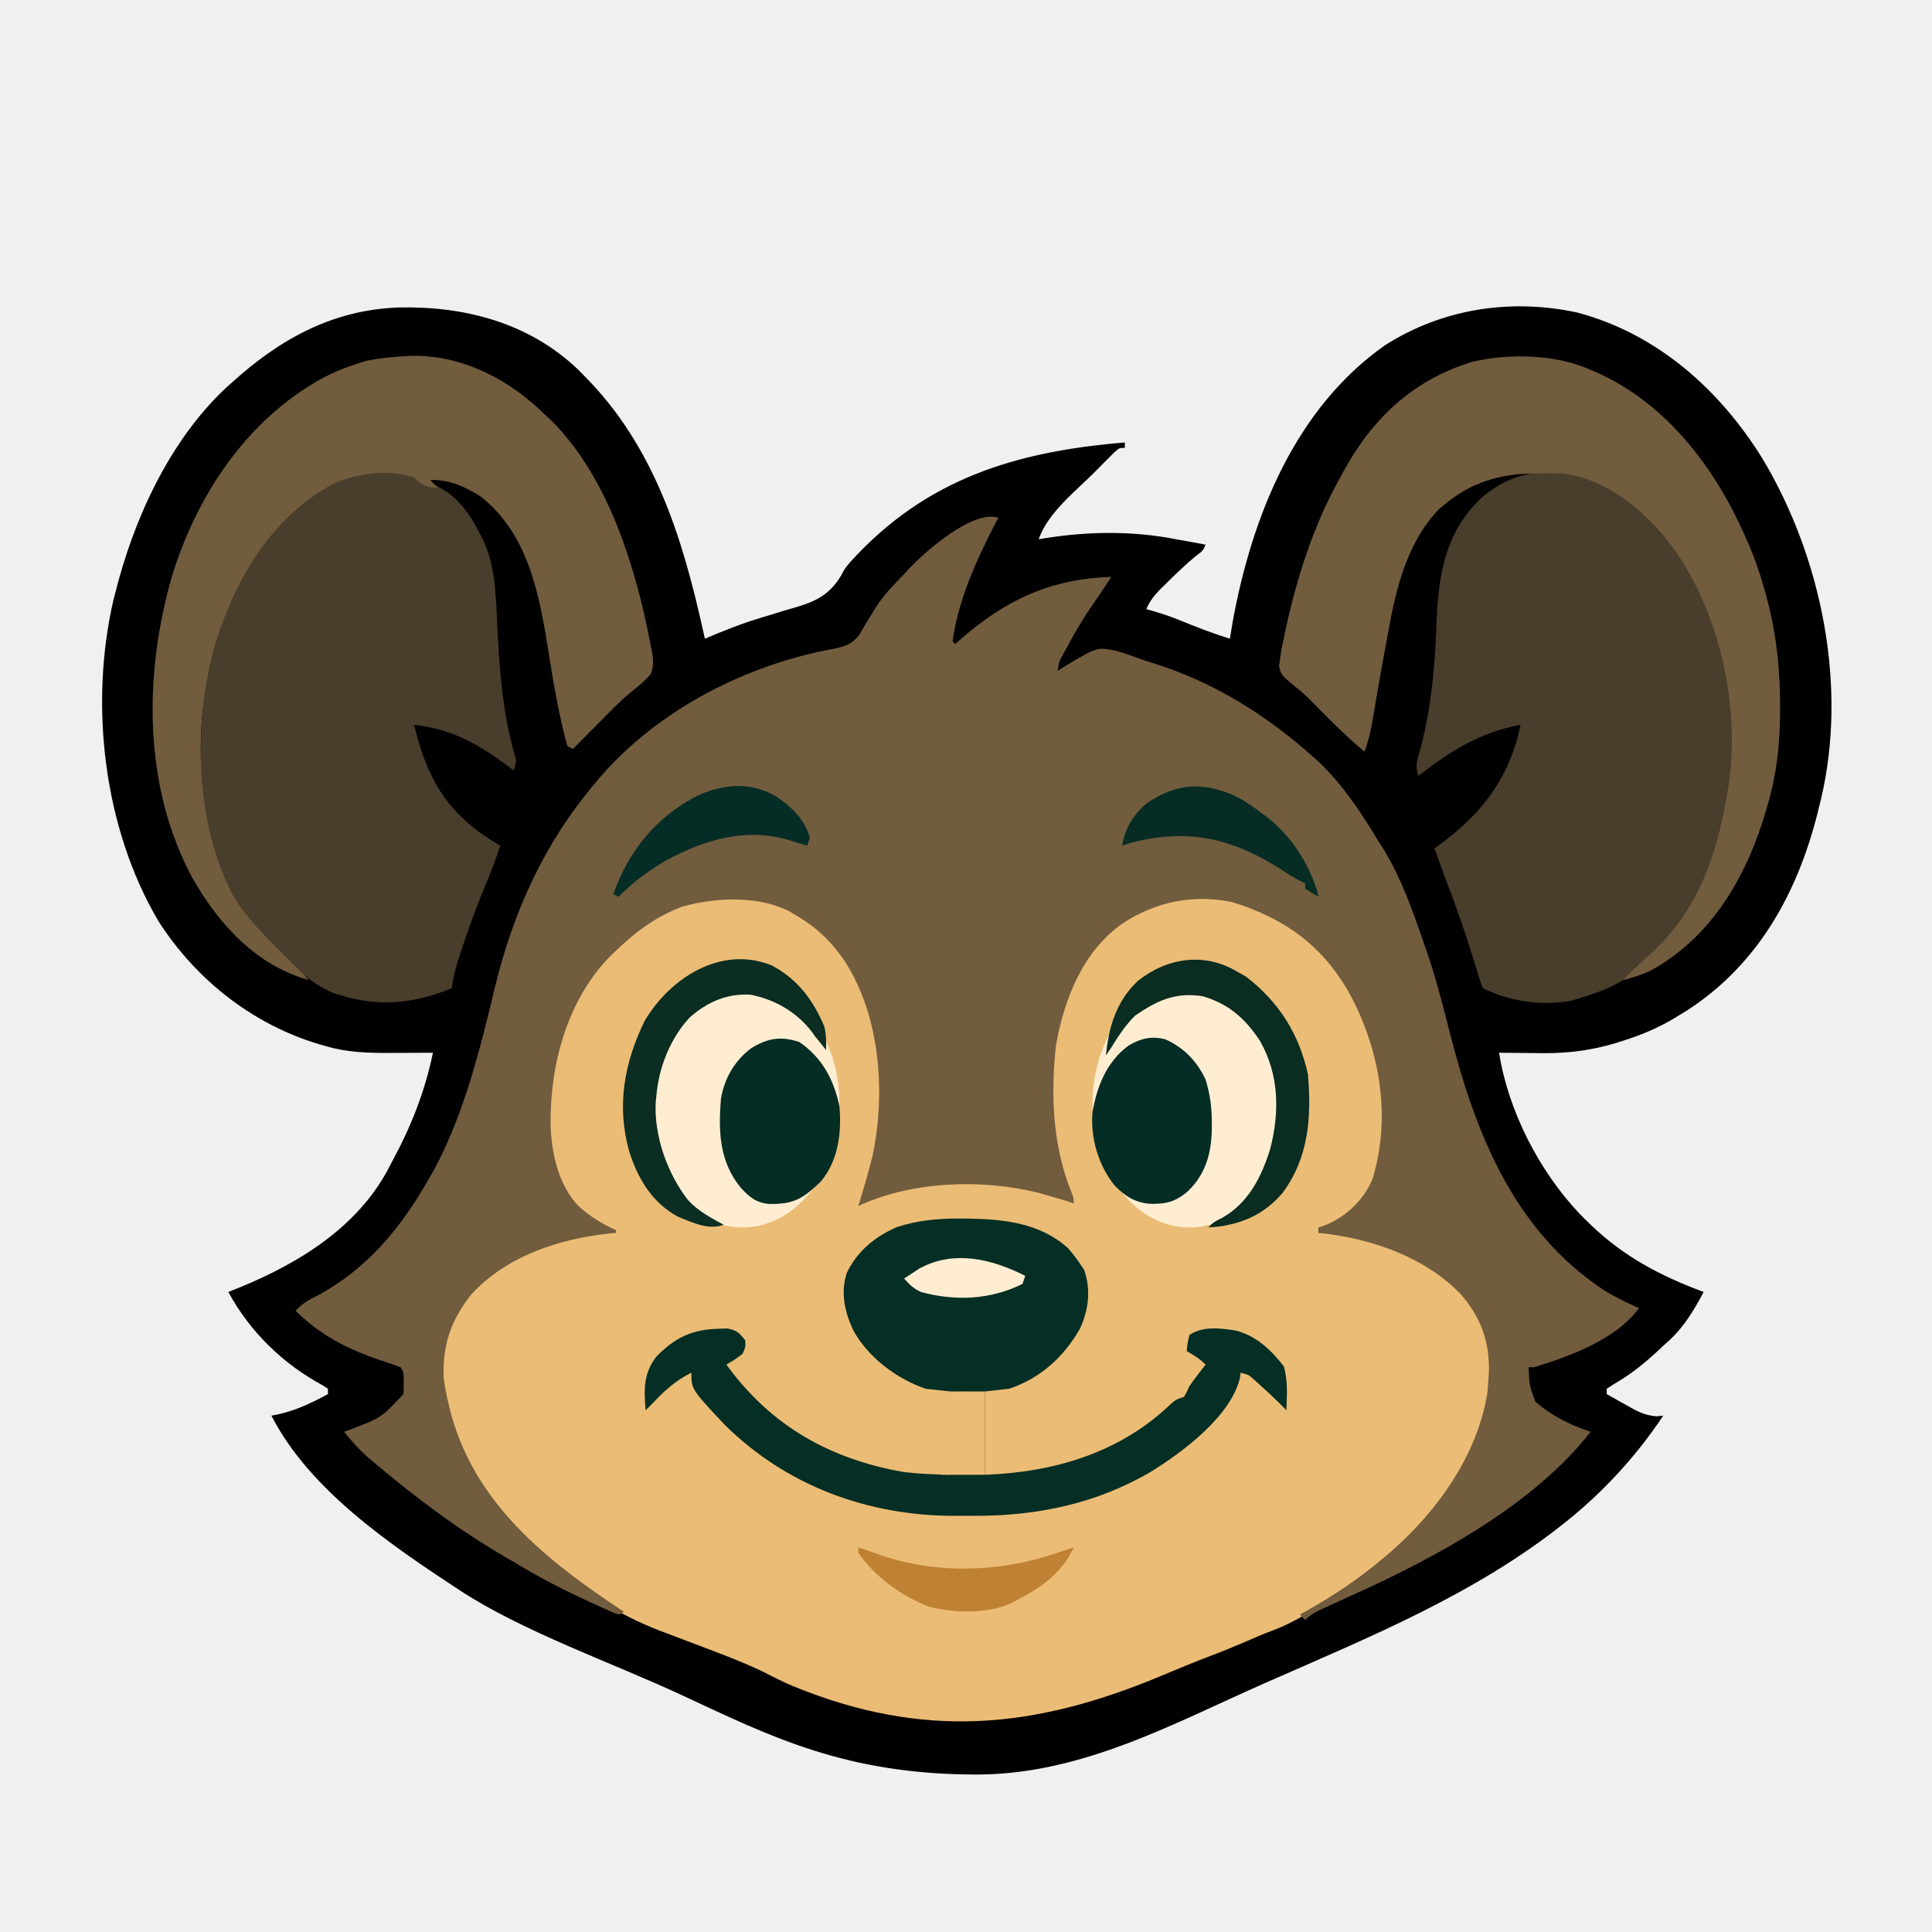
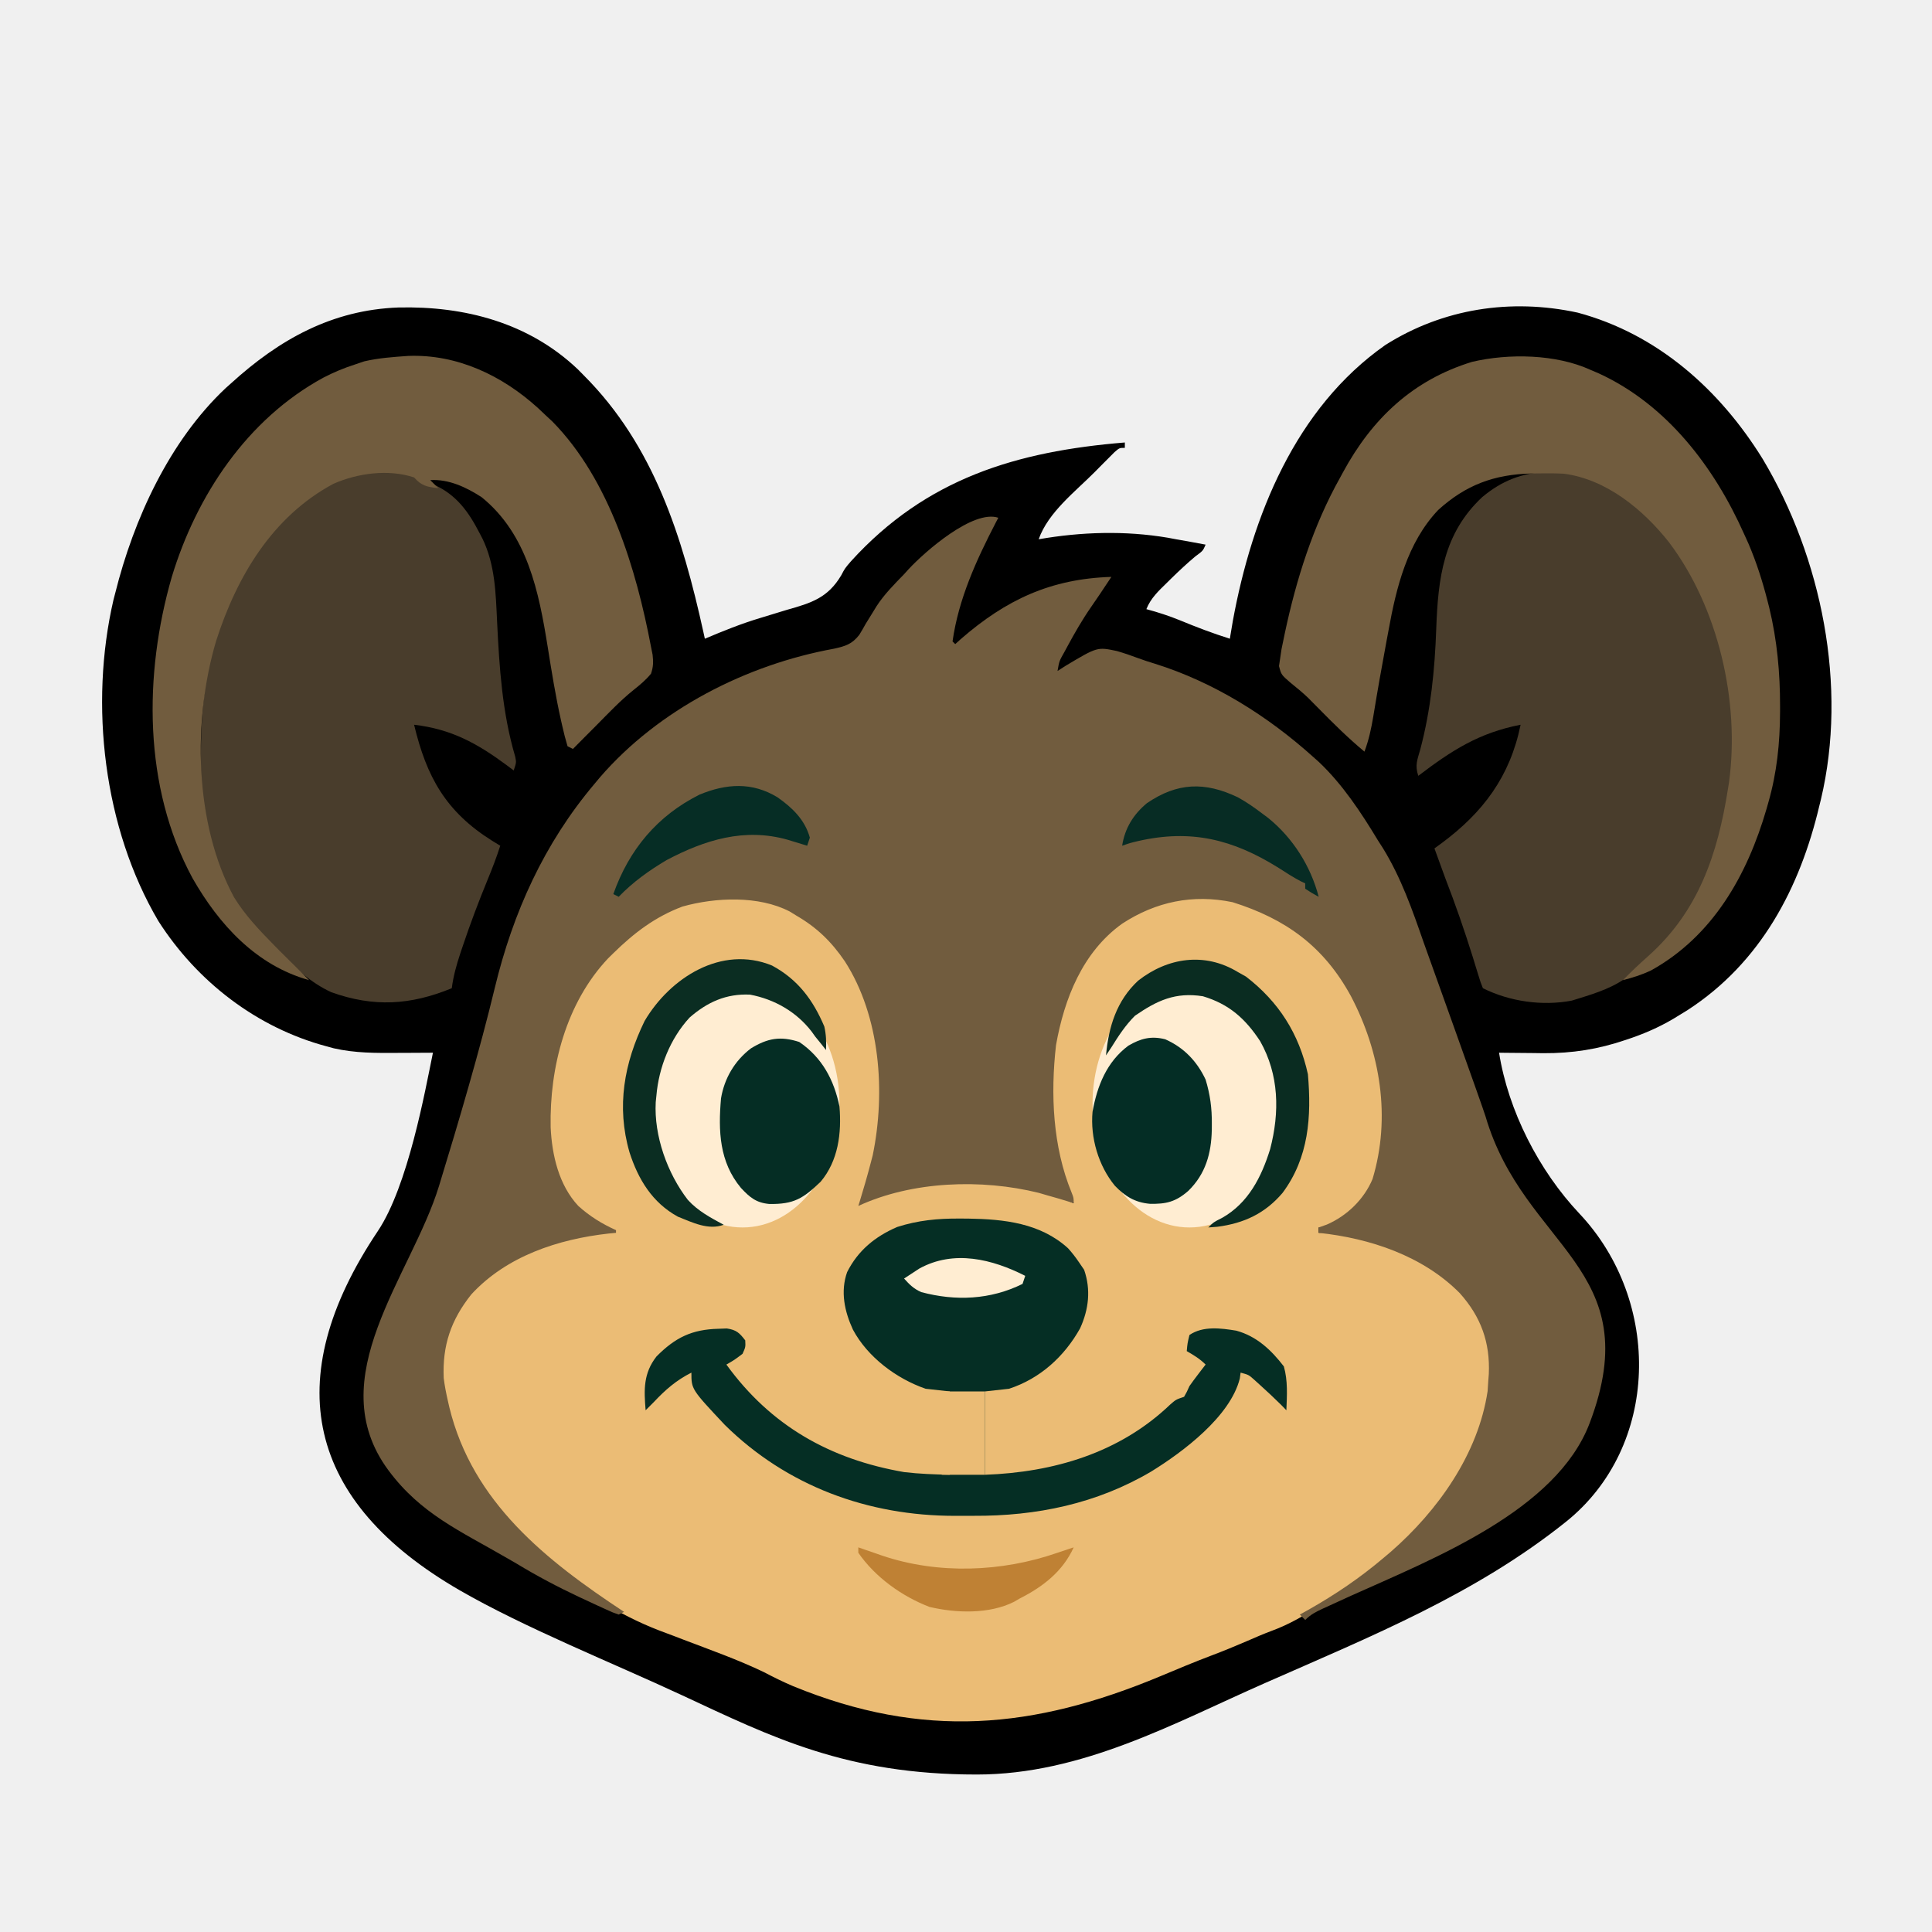
<svg xmlns="http://www.w3.org/2000/svg" width="900" height="900" viewBox="0 0 900 900" fill="none">
-   <g clip-path="url(#clip0_2029_2)">
-     <path d="M734.921 145.628C703.834 138.887 672.15 143.727 645.333 160.729C603.447 190.092 583.286 240.371 574.317 289.169C573.834 291.958 573.358 294.749 572.906 297.543C565.01 295.054 557.343 292.139 549.697 288.974C544.53 286.862 539.409 285.211 534.028 283.768C536.062 278.623 539.781 275.189 543.669 271.402C544.343 270.736 545.016 270.069 545.711 269.384C549.314 265.852 552.973 262.44 556.838 259.192C560.378 256.603 560.378 256.603 561.619 253.713C557.028 252.833 552.428 252.015 547.823 251.208L543.968 250.484C524.093 247.133 503.677 247.756 483.862 251.208C488.27 238.639 500.935 229.008 510.121 219.744L513.364 216.456L516.426 213.394L519.194 210.615C521.486 208.63 521.487 208.63 523.994 208.63H523.995V206.125C473.533 210.258 431.524 222.858 396.449 261.417C393.583 264.754 393.582 264.755 391.914 267.935L391.913 267.937C385.704 278.479 377.981 280.886 366.6 284.081C364.902 284.593 363.206 285.11 361.512 285.633C359.011 286.404 356.51 287.173 354.003 287.925C345.193 290.573 336.81 293.964 328.348 297.543C328.183 296.787 328.018 296.031 327.85 295.262L327.682 294.492C317.932 250.276 304.718 207.624 271.912 174.818L269.193 172.059C246.344 150.314 216.43 142.518 185.591 143.241C154.665 144.36 130.027 158.171 107.619 178.575L105.096 180.825C78.889 205.469 62.247 241.93 53.691 276.254L52.853 279.463C41.578 328.222 48.224 385.706 73.757 429.035C91.762 457.202 119.499 478.7 152.141 487.424L155.472 488.333C165.461 490.608 175.076 490.546 185.298 490.476L190.072 490.459C193.941 490.444 197.81 490.424 201.68 490.398C198.018 508.246 191.491 524.816 182.799 540.812C181.765 542.715 180.765 544.636 179.771 546.561C164.005 574.321 135.192 590.686 106.365 601.853C116.53 620.562 131.806 635.362 150.554 645.488L152.768 646.936V649.44C144.066 654.116 136.212 657.831 126.431 659.459C144.289 694.347 182.306 719.881 214.221 740.858C243.314 759.981 285.457 774.686 317.688 789.698C359.791 809.308 394.281 826.641 455.016 826.641C504.089 826.641 546.977 802.659 589.21 784.063C639.26 762.024 687.377 742.569 729.4 708.978C747.035 694.882 762.261 678.275 774.823 659.459L771.678 659.772C766.006 659.366 762.332 657.262 757.477 654.481L757.422 654.449L754.806 653.001C752.692 651.828 750.588 650.636 748.486 649.44V646.936C750.471 645.576 752.524 644.315 754.6 643.1C762.152 638.435 768.423 633.013 774.823 626.899L777.528 624.482C784.628 617.91 789.101 610.343 793.636 601.853L789.633 600.331C769.813 592.614 753.441 583.205 738.453 568.041L735.734 565.321C716.911 545.362 702.623 517.505 698.321 490.398L699.707 490.417C700.203 490.423 700.703 490.43 701.21 490.437C705.603 490.49 709.996 490.522 714.389 490.554L718.933 490.618C732.419 490.691 744.519 488.785 757.265 484.449L760.218 483.448C768.108 480.688 775.279 477.351 782.348 472.866L786.189 470.503C820.137 448.461 838.479 413.772 847.564 375.186L848.24 372.456C860.795 319.723 848.587 259.714 821.121 213.791C801.159 181.526 772.103 155.568 734.921 145.628Z" fill="black" />
+   <g clip-path="url(#clip0_2031_29)">
+     <path d="M734.921 145.628C703.834 138.887 672.15 143.727 645.333 160.729C603.447 190.092 583.286 240.371 574.317 289.169C573.833 291.958 573.357 294.749 572.906 297.543C565.01 295.054 557.343 292.139 549.697 288.974C544.53 286.862 539.409 285.211 534.028 283.768C536.062 278.623 539.781 275.189 543.669 271.402C544.343 270.736 545.016 270.069 545.711 269.384C549.314 265.852 552.973 262.44 556.837 259.192C560.378 256.603 560.378 256.603 561.619 253.713C557.028 252.833 552.428 252.015 547.823 251.208L543.968 250.484C524.093 247.133 503.677 247.756 483.862 251.208C488.27 238.639 500.935 229.008 510.121 219.744L513.364 216.456L516.426 213.394L519.194 210.615C521.486 208.63 521.487 208.63 523.994 208.63H523.995V206.125C473.533 210.258 431.524 222.858 396.449 261.417C393.583 264.754 393.582 264.755 391.914 267.935L391.913 267.937C385.704 278.479 377.981 280.886 366.6 284.081C364.902 284.593 363.206 285.11 361.512 285.633C359.011 286.404 356.51 287.173 354.003 287.925C345.193 290.573 336.81 293.964 328.348 297.543C328.128 296.536 327.909 295.529 327.682 294.492C317.932 250.276 304.718 207.624 271.912 174.818L269.193 172.059C246.344 150.314 216.43 142.518 185.591 143.241C154.665 144.36 130.027 158.171 107.619 178.575L105.096 180.825C78.889 205.469 62.247 241.93 53.691 276.254L52.853 279.463C41.578 328.222 48.224 385.706 73.757 429.035C91.762 457.202 119.499 478.7 152.141 487.424L155.472 488.333C165.461 490.608 175.076 490.546 185.297 490.476L190.072 490.459C193.941 490.444 197.81 490.424 201.68 490.398C198.018 508.246 190.072 552.5 176 573.5C129.5 642.896 143 699.739 214.221 740.858C244.371 758.265 285.457 774.686 317.688 789.698C359.791 809.308 394.281 826.641 455.016 826.641C504.089 826.641 546.977 802.659 589.21 784.063C639.26 762.024 687.377 742.569 729.4 708.978C773.265 673.915 774.264 606.174 735.734 565.321C716.911 545.362 702.623 517.505 698.321 490.398C699.274 490.411 700.227 490.423 701.21 490.437C705.603 490.49 709.996 490.522 714.389 490.554L718.933 490.618C732.419 490.691 744.519 488.785 757.265 484.449L760.218 483.448C768.108 480.688 775.279 477.351 782.348 472.866L786.189 470.503C820.136 448.461 838.478 413.772 847.564 375.186L848.24 372.456C860.795 319.723 848.587 259.714 821.121 213.791C801.159 181.526 772.103 155.568 734.921 145.628Z" fill="black" />
    <path d="M603.789 432.322C626.731 450.03 640.064 476.93 644.108 505.384C645.947 521.832 646.243 543.246 636.182 557.137C631.282 562.884 626.289 568.595 619.309 571.797C617.654 571.797 615.998 571.797 614.293 571.797C614.293 572.624 614.293 573.45 614.293 574.302C615.688 574.237 617.083 574.173 618.521 574.106C624.982 574.118 630.773 575.635 636.946 577.433C638.098 577.768 639.251 578.103 640.438 578.449C656.609 583.387 670.274 590.697 682.017 603.105C682.762 603.886 683.507 604.668 684.275 605.473C692.284 614.918 695.435 627.558 694.872 639.764C694.768 640.891 694.665 642.018 694.558 643.179C694.455 644.331 694.351 645.484 694.245 646.671C690.781 673.404 676.066 695.221 658.188 714.56C657.325 715.511 656.461 716.461 655.572 717.441C644.721 728.847 631.425 737.702 618.055 745.867C616.722 746.721 615.388 747.575 614.014 748.455C607.031 752.883 600.301 756.808 592.532 759.657C588.51 761.156 584.6 762.861 580.666 764.574C575.242 766.908 569.81 769.147 564.284 771.226C556.286 774.247 548.416 777.547 540.534 780.854C481.394 805.528 430.046 810.288 369.509 785.501C364.813 783.515 360.293 781.269 355.778 778.902C343.664 773.092 330.862 768.582 318.315 763.791C317.043 763.3 315.77 762.809 314.459 762.304C312.033 761.372 309.6 760.459 307.16 759.564C269.038 744.888 231.274 712.08 214.378 674.721C207.415 658.5 201.468 637.847 207.95 620.637C216.841 600.984 231.575 588.648 251.375 580.72C262.64 576.751 273.801 574.04 285.707 573.05C284.233 572.378 282.758 571.707 281.239 571.015C270.856 565.748 264.151 558.68 259.37 548.004C250.394 520.441 256.306 490.324 269.149 465.034C273.025 457.728 277.587 451.409 283.199 445.315C284.075 444.34 284.951 443.365 285.854 442.36C298.416 429.059 314.866 419.248 333.487 418.674C359.433 418.048 359.433 418.048 370.989 425.278C372.179 426.006 373.369 426.734 374.595 427.484C392.577 439.512 403.704 459.103 408.02 480.057C412.057 507.841 410.137 533.971 401.088 560.527C402.563 559.778 404.037 559.029 405.556 558.257C432 546.912 468.47 547.962 495.071 558.257C496.777 558.996 498.479 559.746 500.166 560.527C499.757 559.613 499.348 558.699 498.926 557.758C486.893 529.047 485.35 492.754 496.795 463.63C505.845 443.754 517.959 428.899 538.887 421.052C561.025 413.463 584.815 419.292 603.789 432.322Z" fill="#EBBC75" />
-     <path d="M465.05 241.19C464.671 241.911 464.293 242.633 463.903 243.377C454.807 260.938 446.527 279.014 443.729 298.796C444.143 299.209 444.557 299.622 444.983 300.048C445.823 299.289 446.662 298.53 447.526 297.749C468.583 279.404 489.478 269.609 517.724 268.74C516.078 271.206 516.078 271.206 514.432 273.671C513.74 274.713 513.048 275.754 512.335 276.826C511.034 278.766 509.718 280.696 508.377 282.609C504.218 288.597 500.637 294.809 497.187 301.222C496.738 302.053 496.289 302.883 495.826 303.739C493.44 307.925 493.44 307.925 492.641 312.571C493.857 311.79 495.072 311.008 496.325 310.203C511.148 301.343 511.148 301.343 520.212 303.256C523.608 304.233 526.92 305.352 530.222 306.608C532.772 307.561 535.333 308.375 537.937 309.166C565.446 317.78 590.47 333.478 611.785 352.645C613.036 353.758 613.036 353.758 614.312 354.895C625.361 365.309 634.091 378.544 641.884 391.466C642.667 392.686 643.449 393.907 644.255 395.164C652.708 408.921 657.926 423.855 663.204 439.053C663.557 440.062 663.909 441.07 664.272 442.11C668.519 454.443 671.825 466.978 675.019 479.617C687.198 527.745 705.118 573.879 748.486 601.853C753.352 604.67 758.392 607.099 763.536 609.367C752.613 624.102 731.686 631.642 714.624 636.917C713.797 636.917 712.969 636.917 712.116 636.917C712.415 645.195 712.415 645.195 715.173 652.884C722.763 659.539 731.438 663.803 740.961 666.972C714.273 701.236 668.193 725.901 629.343 743.363C626.657 744.585 623.975 745.812 621.295 747.047C619.651 747.805 618.004 748.558 616.354 749.303C613.058 750.816 610.611 752.049 608.022 754.634C607.194 753.807 606.367 752.981 605.514 752.129C606.849 751.385 608.185 750.641 609.56 749.874C622.053 742.796 633.439 735.104 644.392 725.831C646.114 724.378 646.114 724.378 647.871 722.896C669.769 703.788 688.611 677.387 692.99 648.031C693.094 646.43 693.197 644.829 693.304 643.179C693.383 642.157 693.462 641.135 693.544 640.082C694.204 625.309 689.868 613.395 680.013 602.391C662.83 585.037 638.246 576.837 614.293 574.302C614.293 573.476 614.293 572.649 614.293 571.797C615.534 571.358 616.776 570.919 618.055 570.467C627.451 566.403 635.412 558.701 639.376 549.256C648.023 520.636 643.064 490.246 629.343 464.099C616.693 440.833 598.946 428.057 574.16 420.269C555.677 416.444 538.464 420.014 522.74 430.287C504.298 443.515 495.789 465.188 491.94 486.822C489.332 509.575 490.388 534.199 499.201 555.557C500.166 558.022 500.166 558.022 500.166 560.527C499.479 560.299 498.792 560.071 498.084 559.837C494.616 558.739 491.128 557.747 487.624 556.77C486.404 556.411 485.183 556.053 483.926 555.684C457.234 549.06 424.93 550.163 399.834 561.779C400.062 561.049 400.29 560.32 400.525 559.568C402.348 553.631 404.066 547.674 405.635 541.664C405.935 540.513 406.236 539.362 406.546 538.176C412.624 508.672 410.046 473.459 393.564 447.82C387.33 438.684 380.573 432.083 370.989 426.53C369.956 425.894 368.923 425.258 367.859 424.603C353.463 417.134 333.3 417.982 317.923 422.304C305.163 427.103 295.373 434.575 285.707 444.063C284.92 444.833 284.133 445.603 283.321 446.396C263.66 467.186 255.955 497.212 256.514 525.12C257.114 538.122 260.329 552.053 269.403 561.779C274.72 566.578 280.418 570.11 286.961 573.05C286.961 573.463 286.961 573.876 286.961 574.302C285.252 574.464 285.252 574.464 283.508 574.63C259.979 577.256 235.929 585.162 219.517 603.027C210.005 615.014 206.067 626.777 206.696 641.926C207.138 645.556 207.843 649.085 208.656 652.649C208.876 653.616 209.096 654.584 209.323 655.58C220.113 699.896 254.456 726.97 290.724 750.877C289.896 751.29 289.068 751.703 288.216 752.129C285.446 751.166 285.446 751.166 282.004 749.59C280.743 749.016 279.483 748.442 278.185 747.85C276.839 747.222 275.493 746.593 274.106 745.946C272.05 744.993 272.05 744.993 269.952 744.021C259.817 739.272 250.131 734.14 240.558 728.335C239.064 727.468 237.568 726.604 236.071 725.743C214.263 713.1 193.948 697.939 174.716 681.687C173.993 681.082 173.271 680.476 172.527 679.853C167.915 675.9 164.07 671.729 160.293 666.972C161.248 666.622 162.204 666.272 163.188 665.911C177.651 660.426 177.651 660.426 187.884 649.44C188.083 647.042 188.083 647.042 188.041 644.431C188.044 643.553 188.047 642.675 188.051 641.77C188.027 639.307 188.027 639.307 186.63 636.917C183.401 635.706 180.19 634.608 176.91 633.552C161.856 628.445 149.13 621.955 137.718 610.619C140.649 607.339 143.584 605.662 147.516 603.731C171.57 590.85 187.27 571.384 200.425 548.004C201.146 546.73 201.868 545.456 202.61 544.144C216.457 518.023 223.629 488.728 230.495 460.18C238.966 425.081 253.5 392.892 276.928 365.168C277.775 364.152 278.622 363.137 279.495 362.091C306.806 330.491 347.701 309.605 388.513 302.191C393.817 301.012 396.915 300.073 400.285 295.738C401.331 294.046 402.33 292.324 403.283 290.577C404.4 288.76 405.523 286.946 406.654 285.138C407.19 284.258 407.727 283.378 408.28 282.472C411.878 276.894 416.547 272.231 421.155 267.488C421.84 266.726 422.526 265.964 423.232 265.179C431.029 256.783 453.361 237.299 465.05 241.19Z" fill="#715C3E" />
+     <path d="M463.903 243.377L465.05 241.19C453.361 237.299 431.029 256.783 423.232 265.179L421.155 267.488C416.547 272.231 411.878 276.894 408.28 282.472L406.654 285.138C405.523 286.946 404.399 288.76 403.283 290.577C402.33 292.324 401.331 294.046 400.285 295.738C396.915 300.073 393.817 301.012 388.513 302.191C347.701 309.605 306.806 330.491 279.495 362.091L276.928 365.168C253.499 392.892 238.966 425.081 230.495 460.18C223.629 488.728 214 521.5 204.5 552.5C191.686 594.317 149 641.926 181 685C196.016 705.212 214.263 713.1 236.07 725.743C237.568 726.604 239.064 727.468 240.558 728.335C250.13 734.14 259.817 739.272 269.952 744.021L274.106 745.946L278.184 747.85L282.003 749.59C285.446 751.166 285.446 751.166 288.215 752.129L290.724 750.877C254.456 726.97 220.112 699.896 209.323 655.58L208.656 652.649C207.843 649.085 207.138 645.556 206.696 641.926C206.067 626.777 210.005 615.014 219.517 603.027C235.929 585.162 259.979 577.256 283.507 574.63L286.961 574.302V573.05C280.418 570.11 274.719 566.578 269.403 561.779C260.328 552.053 257.114 538.122 256.514 525.12C255.955 497.212 263.66 467.186 283.321 446.396L285.707 444.063C295.372 434.575 305.163 427.103 317.923 422.304C333.3 417.982 353.463 417.134 367.858 424.603L370.989 426.53C380.572 432.083 387.33 438.684 393.563 447.82C410.046 473.459 412.624 508.672 406.546 538.176L405.635 541.664C404.066 547.674 402.348 553.631 400.525 559.568L399.834 561.779C424.93 550.163 457.234 549.06 483.926 555.684L487.624 556.77C491.128 557.747 494.616 558.739 498.084 559.837L500.166 560.527C500.166 558.022 500.166 558.022 499.201 555.557L499.201 555.557C490.388 534.199 489.331 509.576 491.94 486.822C495.789 465.188 504.298 443.515 522.74 430.287C538.464 420.014 555.677 416.444 574.16 420.269C598.946 428.057 616.693 440.833 629.343 464.099C643.064 490.246 648.023 520.636 639.376 549.256C635.412 558.701 627.451 566.403 618.055 570.467L614.293 571.797V574.302C638.246 576.837 662.83 585.037 680.013 602.391C689.867 613.395 694.204 625.309 693.544 640.082L693.304 643.179L692.99 648.031C688.61 677.387 669.768 703.788 647.871 722.896L644.392 725.831C633.439 735.104 622.053 742.796 609.56 749.874L605.514 752.129L608.022 754.634C610.611 752.049 613.058 750.816 616.353 749.303C618.004 748.557 619.651 747.805 621.295 747.047C623.975 745.812 626.657 744.585 629.343 743.363C668.192 725.901 725.073 703.599 740.5 663C768.039 590.528 710 581.5 692 520C690.829 516 663.557 440.062 663.204 439.053C657.926 423.855 652.707 408.921 644.255 395.164L641.884 391.466C634.091 378.544 625.361 365.309 614.312 354.895L611.785 352.645C590.47 333.478 565.446 317.78 537.937 309.166C535.333 308.375 532.772 307.561 530.222 306.608C526.92 305.352 523.608 304.233 520.212 303.256C511.148 301.343 511.148 301.343 496.325 310.203L492.641 312.571C493.44 307.925 493.44 307.925 495.826 303.739L497.187 301.222C500.637 294.809 504.218 288.597 508.376 282.609C509.718 280.696 511.034 278.766 512.335 276.826L514.432 273.671L517.724 268.74C489.478 269.609 468.583 279.404 447.526 297.749L444.983 300.048L443.729 298.796C446.527 279.014 454.806 260.938 463.903 243.377Z" fill="#715C3E" />
    <path d="M178.792 219.353C180.148 219.334 180.148 219.334 181.533 219.314C187.531 219.412 191.498 220.706 196.663 223.657C198.489 224.369 200.318 225.074 202.15 225.771C212.726 230.564 218.287 238.427 223.47 248.469C223.889 249.269 224.308 250.069 224.74 250.894C230.662 263.096 230.938 276.377 231.571 289.698C232.597 310.834 233.949 332.018 239.99 352.42C240.558 355.149 240.558 355.149 239.304 358.906C237.643 357.659 237.643 357.659 235.948 356.387C222.207 346.222 210.188 339.635 192.901 337.617C198.708 361.911 207.667 378.124 229.271 391.671C231.133 392.809 231.133 392.809 233.033 393.971C231.333 399.338 229.323 404.515 227.182 409.717C222.97 419.962 219.073 430.272 215.554 440.775C215.185 441.868 214.816 442.961 214.436 444.087C212.657 449.488 211.188 454.679 210.459 460.343C191.215 468.278 173.976 469.268 154.316 462.201C144.553 457.727 137.235 450.568 129.526 443.286C127.902 441.761 126.252 440.263 124.599 438.77C102.921 418.491 94.888 390.401 93.665 361.424C92.655 320.169 98.53 277.258 127.999 245.729C130.353 243.319 132.76 241.002 135.21 238.685C136.036 237.881 136.862 237.077 137.714 236.249C142.976 231.419 148.897 228.068 155.276 224.91C156.187 224.414 157.097 223.919 158.035 223.408C164.926 220.078 171.248 219.421 178.792 219.353Z" fill="#493D2C" />
    <path d="M720.532 219.666C739.264 218.896 753.473 227.995 767.298 239.859C780.734 252.221 790.015 267.95 796.143 285.02C796.465 285.883 796.786 286.745 797.117 287.634C812.894 330.487 810.281 377.65 791.127 419.017C784.183 431.822 773.491 442.433 762.282 451.576C761.543 452.232 760.804 452.887 760.043 453.563C752.569 459.805 743.88 462.515 734.69 465.352C733.454 465.734 733.454 465.734 732.192 466.125C718.473 468.737 703.262 466.567 690.795 460.343C689.709 457.644 689.709 457.644 688.62 454.076C688.214 452.77 687.808 451.463 687.389 450.117C686.961 448.713 686.533 447.309 686.092 445.863C682.199 433.388 677.956 421.182 673.237 408.998C671.546 404.413 669.879 399.82 668.221 395.223C669.812 394.063 669.812 394.063 671.435 392.88C690.874 378.498 703.445 361.713 708.353 337.617C688.955 341.351 676.143 349.668 660.696 361.411C659.045 356.465 660.222 354.05 661.637 349.044C666.533 330.568 668.381 312.006 669.056 292.948C669.912 269.348 672.325 248.562 690.482 231.563C699.675 223.893 708.675 220.485 720.532 219.666Z" fill="#493D2C" />
-     <path d="M740.962 172.313C742.208 172.844 743.454 173.375 744.739 173.922C776.469 188.487 798.563 217.551 812.448 248.704C813.128 250.205 813.809 251.706 814.51 253.253C818.265 262.041 821.064 270.842 823.421 280.089C823.795 281.551 823.795 281.551 824.177 283.043C827.847 298.255 829.244 313.381 829.222 329.007C829.221 329.85 829.221 330.692 829.22 331.56C829.166 346.186 827.773 359.864 823.735 373.934C823.46 374.906 823.184 375.878 822.9 376.879C813.896 407.773 797.864 436.16 769.003 452.129C764.663 454.14 760.634 455.408 756.011 456.586C759.807 452.726 763.68 449.039 767.739 445.45C791.21 424.566 800.143 397.912 804.923 367.672C805.089 366.649 805.256 365.625 805.427 364.571C810.585 326.898 800.478 283.053 777.488 252.617C765.478 237.408 748.366 223.261 728.513 220.675C724.757 220.484 721.049 220.457 717.29 220.527C715.972 220.542 714.654 220.557 713.297 220.573C696.013 221.013 682.832 225.889 669.946 237.589C655.559 252.787 650.419 273.739 646.822 293.708C646.506 295.401 646.189 297.093 645.871 298.785C643.7 310.399 641.646 322.036 639.743 333.696C638.794 339.392 637.651 344.706 635.613 350.14C628.077 343.867 621.22 337.104 614.354 330.115C613.521 329.274 612.687 328.432 611.829 327.564C611.006 326.732 610.182 325.9 609.334 325.042C606.714 322.538 603.964 320.296 601.144 318.02C596.863 314.314 596.863 314.314 595.809 310.286C595.985 309.103 596.162 307.92 596.343 306.701C596.553 305.283 596.763 303.866 596.98 302.406C597.313 300.801 597.646 299.197 597.989 297.543C598.173 296.65 598.357 295.757 598.546 294.837C603.885 269.749 611.741 244.821 624.326 222.405C624.754 221.614 625.182 220.822 625.623 220.007C639.198 194.968 658.209 176.999 685.779 168.556C702.903 164.555 724.873 164.936 740.962 172.313Z" fill="#715C3E" />
+     <path d="M740.961 172.313C742.207 172.844 743.454 173.375 744.738 173.922C776.469 188.487 798.563 217.551 812.447 248.704C813.128 250.205 813.808 251.706 814.51 253.253C818.264 262.041 821.064 270.842 823.421 280.089C823.795 281.551 823.795 281.551 824.176 283.043C827.847 298.255 829.243 313.381 829.221 329.007C829.221 329.85 829.22 330.692 829.219 331.56C829.165 346.186 827.772 359.864 823.735 373.934C823.459 374.906 823.184 375.878 822.9 376.879C813.895 407.773 797.863 436.16 769.003 452.129C764.663 454.14 760.633 455.408 756.011 456.586C759.807 452.726 763.679 449.039 767.738 445.45C791.21 424.566 800.142 397.912 804.922 367.672C805.089 366.649 805.255 365.625 805.427 364.571C810.585 326.898 800.477 283.053 777.488 252.617C765.478 237.408 748.366 223.261 728.512 220.675C724.756 220.484 721.049 220.457 717.289 220.527C715.971 220.542 714.654 220.557 713.296 220.573C696.012 221.013 682.831 225.889 669.945 237.589C655.558 252.787 650.419 273.739 646.822 293.708C646.506 295.401 646.189 297.093 645.87 298.785C643.7 310.399 641.645 322.036 639.743 333.696C638.793 339.392 637.65 344.706 635.613 350.14C628.077 343.867 621.22 337.104 614.354 330.115C613.52 329.274 612.687 328.432 611.828 327.564C611.005 326.732 610.182 325.9 609.334 325.042C606.714 322.538 603.964 320.296 601.144 318.02C596.863 314.314 596.863 314.314 595.809 310.286C595.985 309.103 596.161 307.92 596.343 306.701C596.553 305.283 596.763 303.866 596.979 302.406C597.312 300.801 597.646 299.197 597.989 297.543C598.173 296.65 598.356 295.757 598.546 294.837C603.884 269.749 611.741 244.821 624.326 222.405C624.753 221.614 625.181 220.822 625.622 220.007C639.197 194.968 658.208 176.999 685.779 168.556C702.903 164.555 724.872 164.936 740.961 172.313Z" fill="#715C3E" />
    <path d="M190.118 165.802C213.015 164.911 234.038 174.99 250.65 190.109C251.888 191.27 253.122 192.434 254.353 193.602C255.343 194.522 256.332 195.443 257.352 196.391C283.884 223.361 296.393 265.11 303.265 301.3C303.631 303.128 303.631 303.128 304.005 304.993C304.385 308.388 304.365 310.589 303.265 313.823C300.822 316.82 298.128 319.037 295.098 321.445C288.958 326.374 283.558 332.109 278.025 337.695C275.906 339.823 273.786 341.951 271.667 344.079C270.076 345.681 268.485 347.284 266.895 348.888C266.067 348.474 265.239 348.061 264.387 347.635C263.443 344.513 262.66 341.47 261.957 338.292C261.739 337.339 261.522 336.386 261.298 335.404C258.797 324.177 256.976 312.843 255.163 301.49C251.034 275.789 245.764 248.956 224.367 231.612C217.197 226.981 209.078 223.119 200.425 223.657C201.667 224.897 202.909 226.137 204.188 227.414C198.994 226.838 196.352 226.344 192.9 222.405C180.979 218.437 166.502 220.419 155.266 225.399C126.816 240.679 110.282 268.633 100.692 298.527C89.737 335.408 90.433 383.615 109.03 417.999C114.223 426.394 120.79 433.302 127.685 440.306C128.64 441.279 129.596 442.253 130.58 443.255C132.941 445.631 135.324 447.982 137.718 450.324C138.974 451.575 140.228 452.827 141.481 454.081C142.722 455.321 142.722 455.321 143.989 456.586C119.338 449.726 102.004 430.688 89.688 409.091C66.708 366.617 66.938 314.143 80.028 268.74C91.526 230.814 115.133 195.259 150.546 175.97C155.339 173.484 160.168 171.449 165.309 169.808C166.758 169.318 168.206 168.827 169.699 168.321C176.488 166.748 183.183 166.298 190.118 165.802Z" fill="#715C3E" />
    <path d="M447.021 567.649C448.346 567.656 449.67 567.663 451.035 567.671C467.732 567.928 484.64 569.744 497.535 581.483C499.447 583.593 501.082 585.72 502.674 588.077C503.45 589.214 504.226 590.35 505.026 591.521C508.244 600.804 507.182 609.929 503.154 618.788C495.801 631.937 484.514 642.214 470.066 646.936C464.479 647.555 464.479 647.555 458.779 648.188C458.779 660.999 458.779 673.81 458.779 687.009C490.797 685.857 521.525 676.877 545.153 654.268C547.823 651.945 547.823 651.945 551.586 650.692C552.896 648.389 552.896 648.389 554.094 645.683C555.364 643.883 556.671 642.109 558.013 640.361C558.689 639.476 559.365 638.592 560.061 637.68C560.575 637.015 561.089 636.35 561.619 635.665C558.914 632.964 556.137 631.309 552.84 629.403C553.153 625.803 553.153 625.803 554.094 621.89C560.401 617.591 568.718 618.698 575.919 619.879C585.398 622.457 592.189 628.878 598.067 636.526C599.973 643.249 599.521 650.016 599.243 656.954C598.441 656.127 597.639 655.301 596.813 654.449C593.681 651.331 590.448 648.337 587.172 645.37C586.225 644.511 585.277 643.653 584.301 642.768C581.699 640.438 581.699 640.438 577.923 639.422C577.8 640.326 577.677 641.23 577.55 642.161C573.121 659.853 551.073 676.371 536.291 685.488C510.886 700.5 482.838 706.284 453.486 706.12C450.63 706.107 447.776 706.12 444.92 706.136C404.404 706.176 366.569 692.307 337.617 663.744C322.077 647.186 322.077 647.186 322.077 639.422C314.94 643.058 309.976 647.384 304.519 653.197C303.269 654.454 302.017 655.707 300.757 656.954C299.953 647.336 299.694 639.764 305.798 631.918C314.546 623.062 322.338 619.29 334.697 618.994C335.979 618.947 337.261 618.9 338.582 618.852C343.027 619.517 344.461 620.876 347.16 624.394C347.317 627.525 347.317 627.525 345.906 630.656C342.065 633.552 342.065 633.552 338.381 635.665C359.035 664.172 386.596 679.766 421.155 685.757C428.274 686.616 435.297 686.824 442.475 687.009C442.475 674.198 442.475 661.387 442.475 648.188C438.75 647.775 435.025 647.361 431.188 646.936C417.595 642.226 404.199 632.246 397.326 619.385C393.4 610.891 391.422 601.64 394.622 592.602C399.706 582.501 407.661 576.014 417.936 571.577C427.664 568.458 436.821 567.592 447.021 567.649Z" fill="#052E24" />
    <ellipse cx="345.906" cy="514.192" rx="45.149" ry="57.606" fill="#FFEDD2" />
    <ellipse cx="554.094" cy="514.192" rx="45.149" ry="57.606" fill="#FFEDD2" />
    <path d="M372.321 485.389C382.941 492.609 388.504 503.019 391.055 515.444C392.1 527.821 390.504 540.738 382.276 550.508C374.103 558.313 369.877 561.014 358.418 560.864C352.24 560.306 349.294 557.801 345.176 553.394C335.059 541.253 334.564 526.814 335.873 511.687C337.435 502.33 342.223 494.159 349.806 488.382C357.534 483.645 363.528 482.522 372.321 485.389Z" fill="#052D24" />
    <path d="M542.807 484.136C551.5 487.98 557.597 494.363 561.619 502.921C563.74 509.905 564.576 516.227 564.519 523.506C564.511 524.902 564.511 524.902 564.503 526.327C564.278 537.288 561.624 546.928 553.487 554.818C547.628 559.9 543.212 560.927 535.703 560.781C528.724 560.175 524.123 557.304 519.37 552.387C511.687 543.077 507.86 529.932 508.945 517.948C511.076 505.887 515.57 494.604 525.641 487.111C531.403 483.738 536.259 482.476 542.807 484.136Z" fill="#042D25" />
    <path d="M359.623 449.776C371.645 456.252 378.74 465.772 384 478.188C384.855 481.943 384.967 485.307 384.784 489.145C384.138 488.319 383.491 487.492 382.825 486.641C381.816 485.401 380.807 484.161 379.768 482.884C379.216 482.112 378.665 481.341 378.097 480.546C371.018 471.347 360.78 465.487 349.389 463.336C338.299 462.822 329.479 466.815 321.215 474.04C312.187 483.845 306.876 497.297 305.773 510.435C305.621 511.907 305.621 511.907 305.465 513.409C304.61 529.13 310.882 546.607 320.431 558.961C325.092 564.104 331.071 567.282 337.127 570.545C329.954 573.205 322.54 569.453 315.806 566.788C303.871 560.261 297.283 549.384 293.232 536.733C287.086 515.464 290.722 495.232 300.286 475.605C312.096 455.558 336.038 440.125 359.623 449.776Z" fill="#0B2D22" />
    <path d="M576.668 452.829C577.91 453.526 579.152 454.223 580.431 454.942C595.716 466.707 605.132 481.561 609.276 500.416C610.987 520.215 609.713 539.221 597.465 555.694C589.31 565.264 579.549 569.866 567.027 571.484C565.656 571.588 564.285 571.691 562.873 571.797C565.381 569.293 565.381 569.293 569.3 567.336C581.541 560.41 587.667 548.27 591.679 535.314C596.146 518.174 595.896 500.693 587.015 484.997C580.154 474.544 572.562 467.747 560.365 464.099C547.588 462.072 539.007 466.052 528.697 473.179C524.236 477.634 521.042 482.563 517.724 487.893C516.896 489.133 516.068 490.373 515.215 491.65C516.423 478.387 520.131 466.194 530.167 456.845C543.912 446.073 561.191 443.411 576.668 452.829Z" fill="#0A2C21" />
    <path d="M362.21 371.429C369.097 376.254 374.958 381.888 377.26 390.214C376.639 392.073 376.639 392.073 376.005 393.971C374.756 393.586 374.756 393.586 373.482 393.193C372.375 392.855 371.268 392.518 370.127 392.17C369.035 391.836 367.944 391.502 366.82 391.158C346.813 385.529 328.446 391.214 310.569 400.638C302.399 405.479 294.804 410.911 288.215 417.764C287.388 417.351 286.56 416.938 285.707 416.512C293.016 395.828 306.158 380.033 325.84 370.177C338.39 364.984 350.376 364.212 362.21 371.429Z" fill="#062D25" />
    <path d="M576.668 371.429C580.678 373.655 584.317 376.156 587.956 378.943C588.884 379.634 589.812 380.325 590.768 381.037C602.264 390.331 610.595 403.487 614.293 417.764C611.157 416.042 611.157 416.042 608.022 414.007C608.022 413.181 608.022 412.354 608.022 411.503C607.346 411.186 606.67 410.87 605.974 410.544C602.379 408.672 599.047 406.493 595.637 404.302C574.319 390.983 554.884 386.189 530.27 391.774C526.476 392.674 526.476 392.674 522.74 393.971C524.001 385.832 527.948 379.396 534.307 374.129C548.428 364.525 561.209 364.032 576.668 371.429Z" fill="#072C24" />
    <path d="M399.834 720.821C401.046 721.244 402.259 721.667 403.508 722.103C405.157 722.668 406.807 723.232 408.456 723.796C409.248 724.073 410.041 724.351 410.857 724.637C436.962 733.5 466.785 732.351 492.641 723.326C494.813 722.604 494.813 722.604 497.03 721.868C498.582 721.35 498.582 721.35 500.165 720.821C495.078 732.049 485.827 739.168 475.083 744.615C474.19 745.133 473.298 745.651 472.378 746.185C460.849 752.002 445.311 751.484 432.976 748.563C420.149 743.624 407.68 734.716 399.834 723.326C399.834 722.499 399.834 721.673 399.834 720.821Z" fill="#BF8134" />
    <path d="M477.591 594.339C477.177 595.579 476.764 596.818 476.337 598.096C461.325 605.502 445.143 606.189 429.15 601.911C425.666 600.378 423.673 598.408 421.155 595.591C422.663 594.589 424.181 593.601 425.701 592.617C426.967 591.789 426.967 591.789 428.258 590.944C444.333 582.086 462.246 586.537 477.591 594.339Z" fill="#FFEDD2" />
    <rect x="438.713" y="648.188" width="20.066" height="38.821" fill="#EBBC75" />
  </g>
  <defs>
-     <clipPath id="clip0_2029_2">
+     <clipPath id="clip0_2031_29">
      <rect width="900" height="900" fill="white" />
    </clipPath>
  </defs>
</svg>
